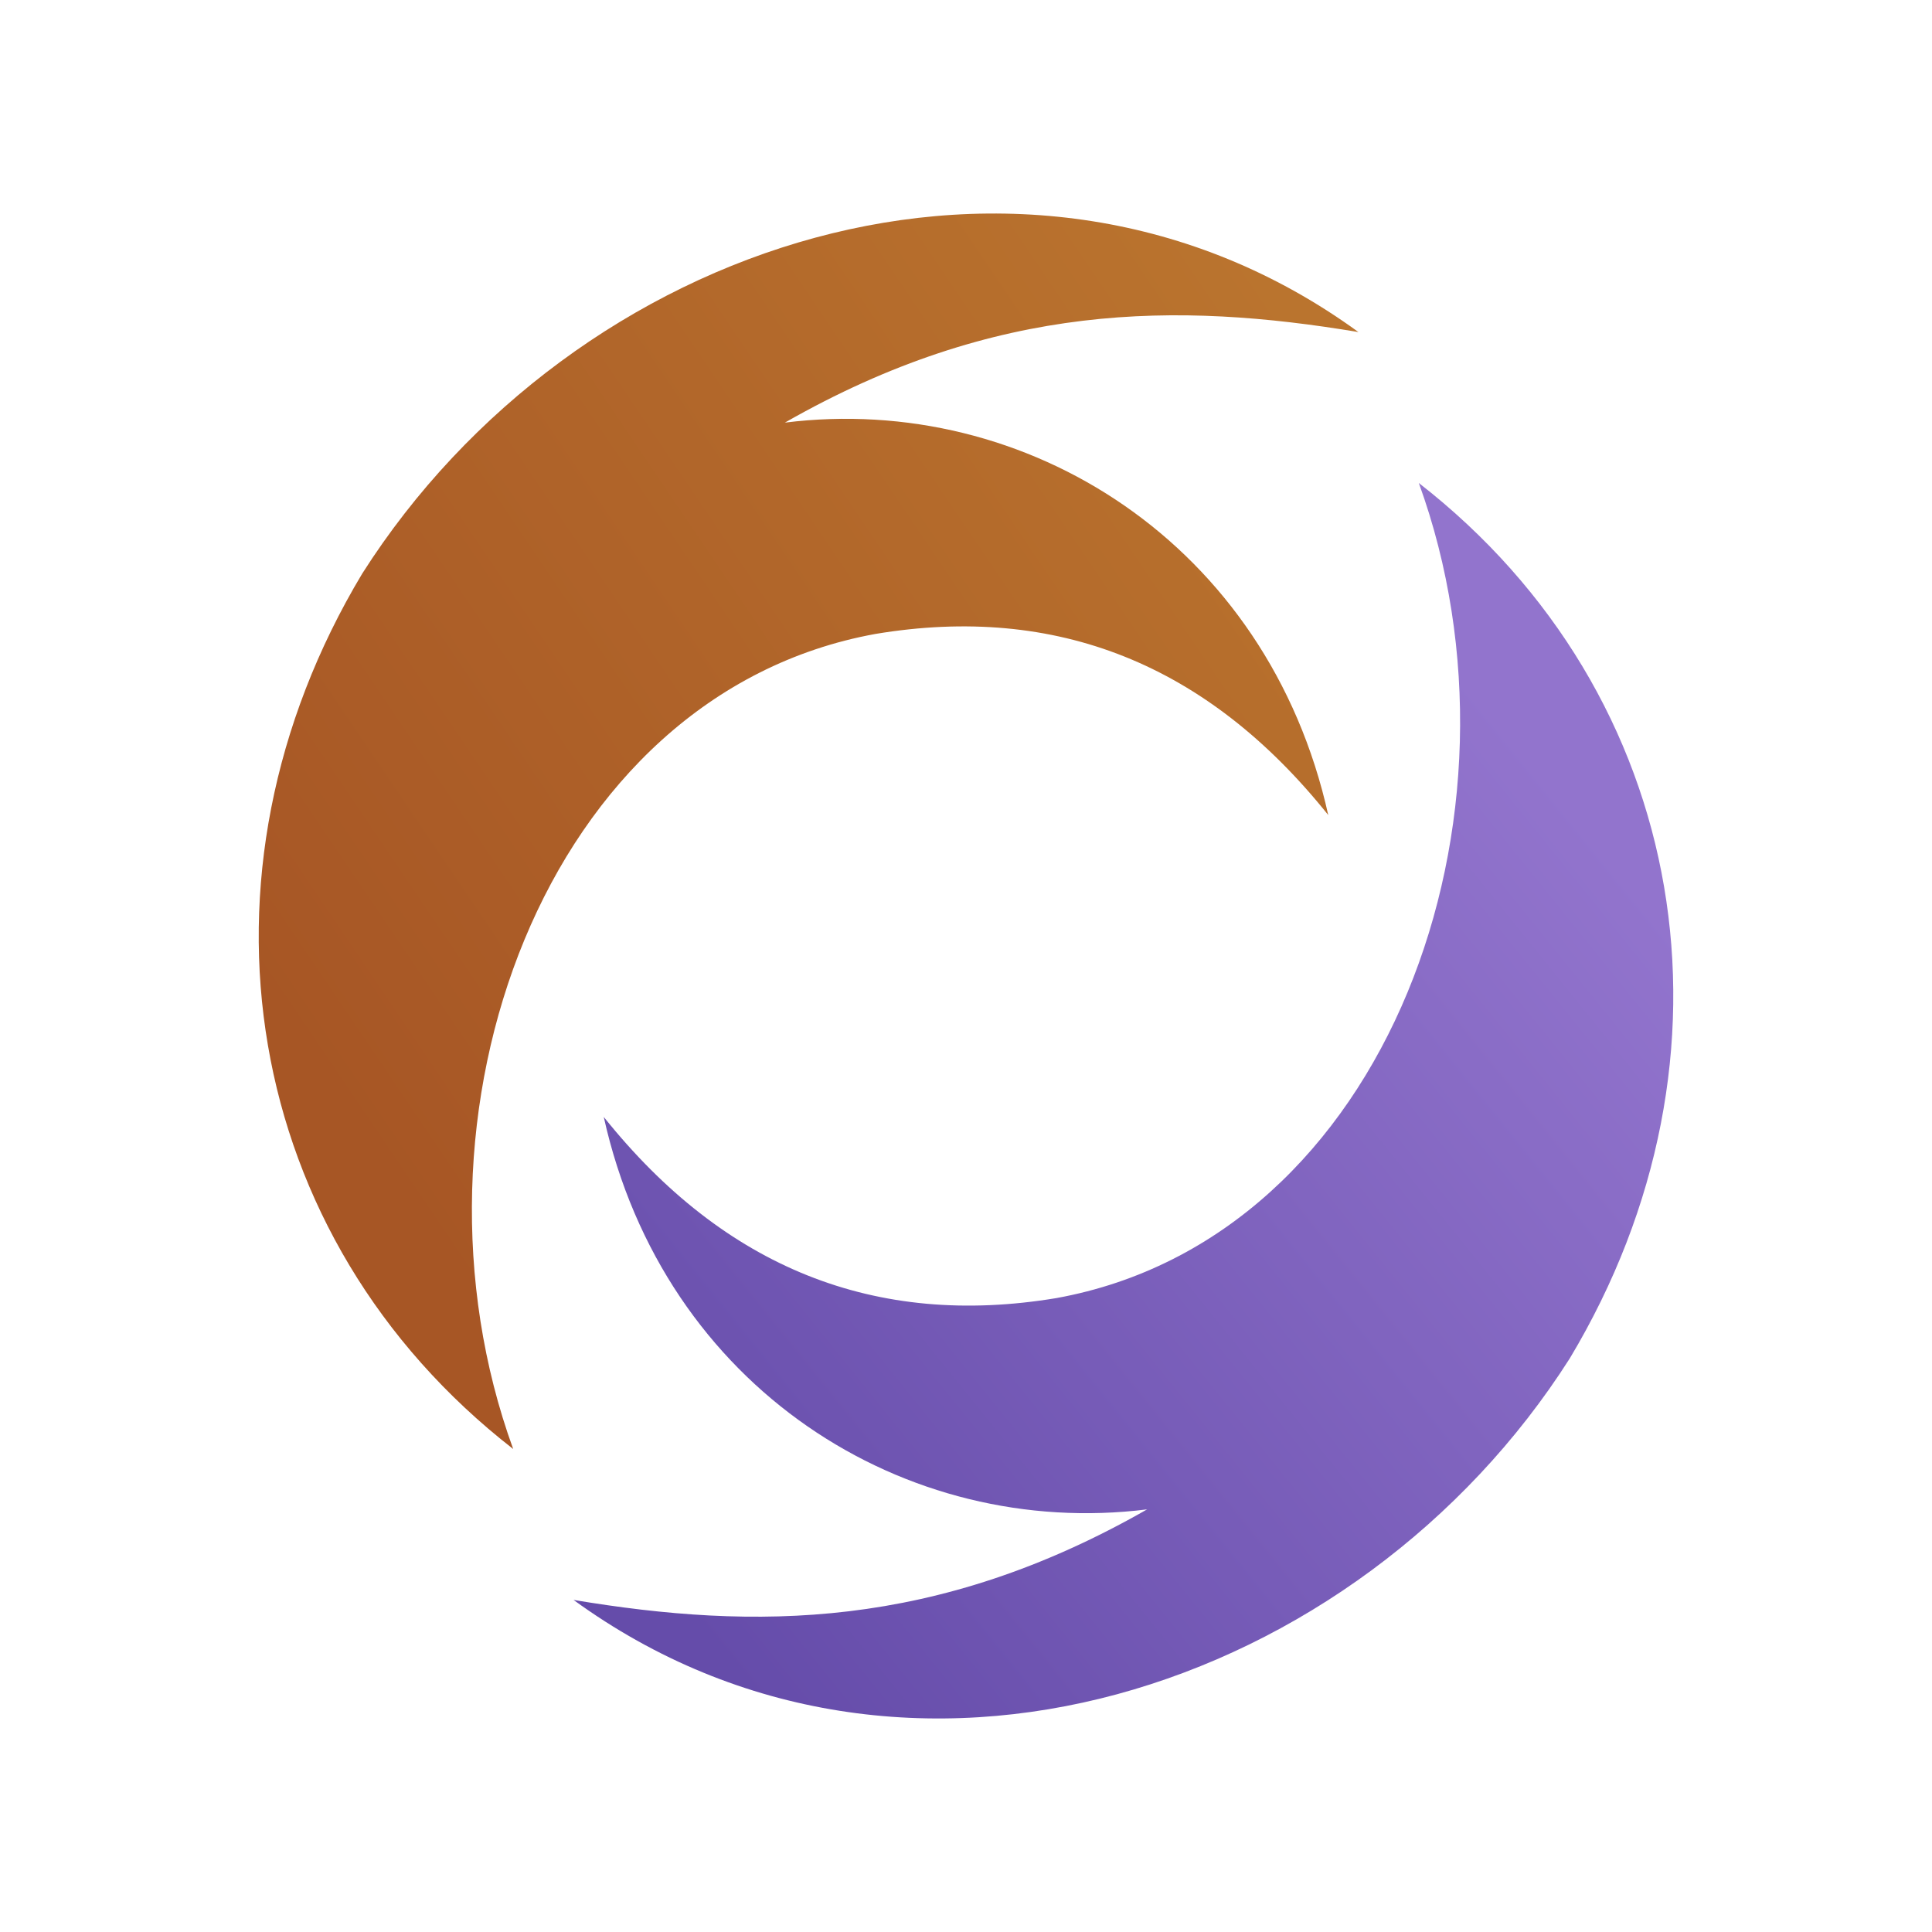
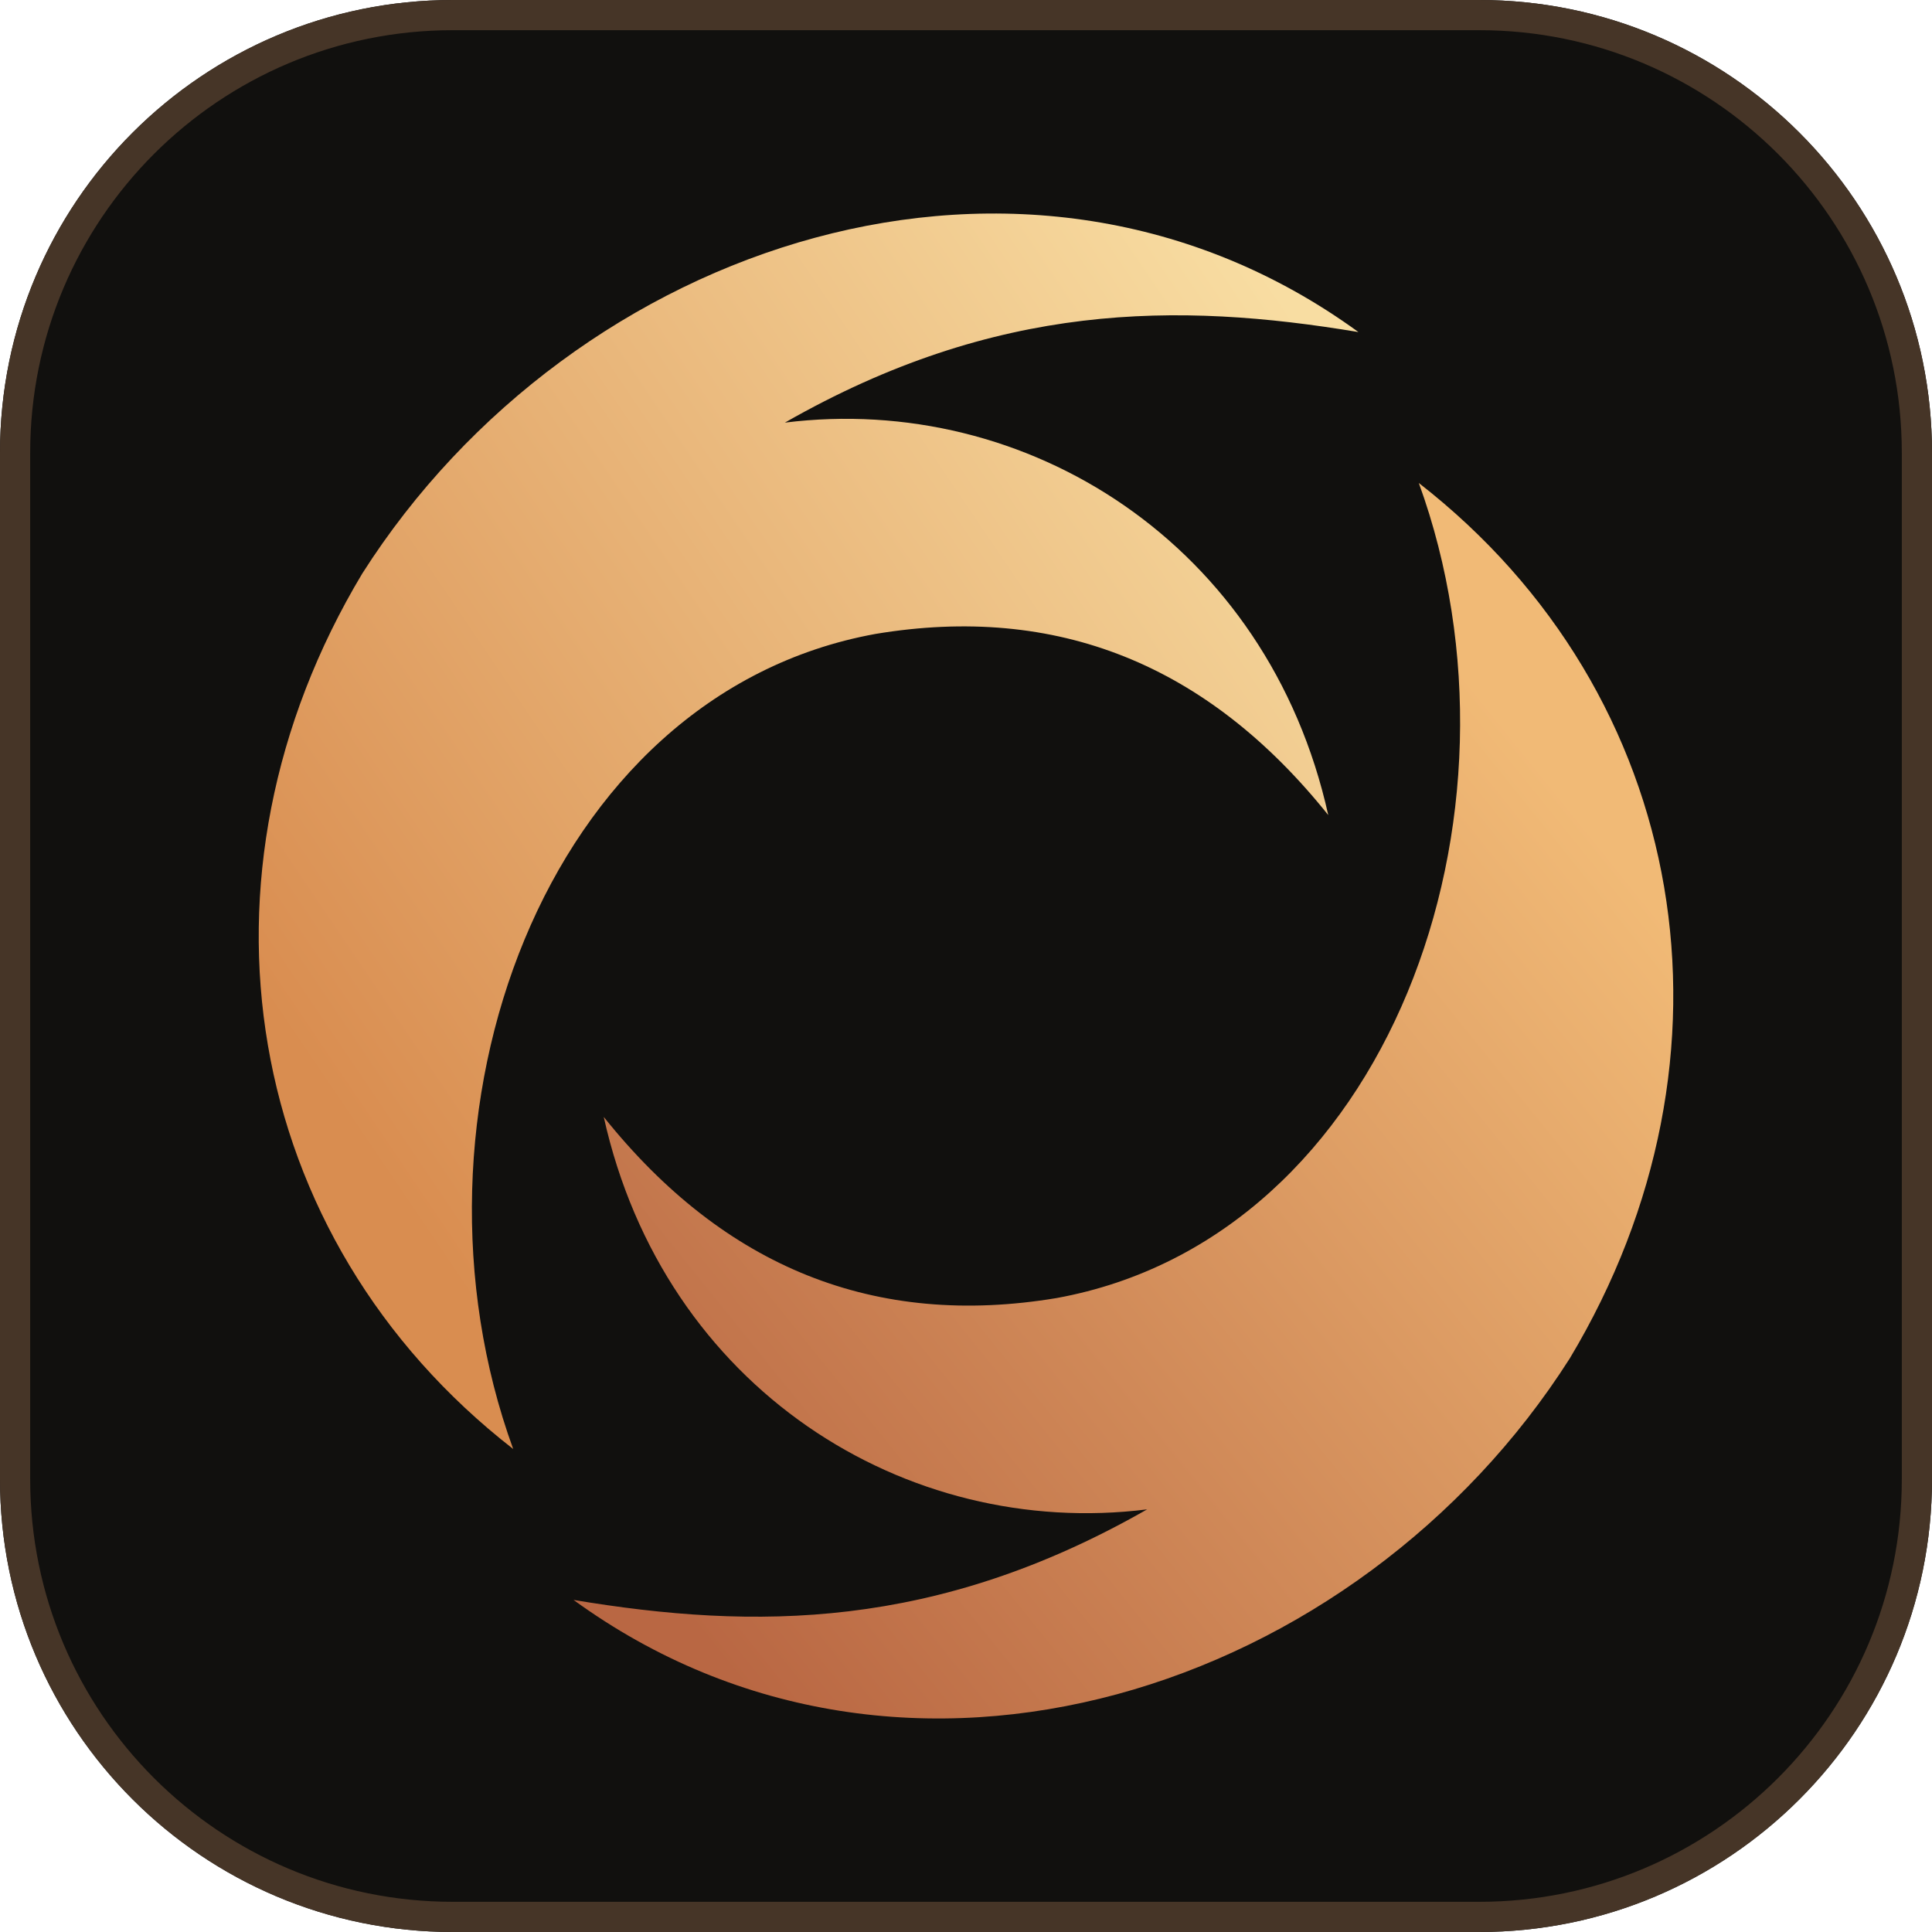
<svg xmlns="http://www.w3.org/2000/svg" viewBox="0 0 64 64" fill="none">
-   <style>@media (prefers-color-scheme: dark) { .warm-start { stop-color:#e7a566; } .warm-end { stop-color:#ffe2ad; } .cool-start { stop-color:#d6c9ff; } .cool-end { stop-color:#9680dc; } }</style>
  <defs>
    <linearGradient id="warm" x1="10" y1="35" x2="44" y2="12" gradientUnits="userSpaceOnUse">
-       <stop class="warm-start" stop-color="#a75625" />
-       <stop class="warm-end" offset="1" stop-color="#ba742e" />
+       <stop stop-color="#d98d50" />
+       <stop offset="1" stop-color="#f8dda2" />
    </linearGradient>
-     <linearGradient id="cool" x1="54" y1="29" x2="23" y2="54" gradientUnits="userSpaceOnUse">
-       <stop class="cool-start" stop-color="#9274cd" />
-       <stop class="cool-end" offset="1" stop-color="#654caa" />
+     <linearGradient id="copper" x1="54" y1="29" x2="23" y2="54" gradientUnits="userSpaceOnUse">
+       <stop stop-color="#f1ba76" />
+       <stop offset="1" stop-color="#b96743" />
    </linearGradient>
  </defs>
+   <rect width="64" height="64" rx="15" fill="#11100e" />
+   <rect x=".5" y=".5" width="63" height="63" rx="14.5" stroke="#463527" />
  <path d="M45 11C34 3 19 8 12 19C6 29 8 41 17 48C13 37 18 23 29 21C35 20 40 22 44 27C42 18 34 13 26 14C33 10 39 10 45 11Z" fill="url(#warm)" />
-   <path d="M19 53C30 61 45 56 52 45C58 35 56 23 47 16C51 27 46 41 35 43C29 44 24 42 20 37C22 46 30 51 38 50C31 54 25 54 19 53Z" fill="url(#cool)" />
+   <path d="M19 53C30 61 45 56 52 45C58 35 56 23 47 16C51 27 46 41 35 43C29 44 24 42 20 37C22 46 30 51 38 50C31 54 25 54 19 53Z" fill="url(#copper)" />
</svg>
